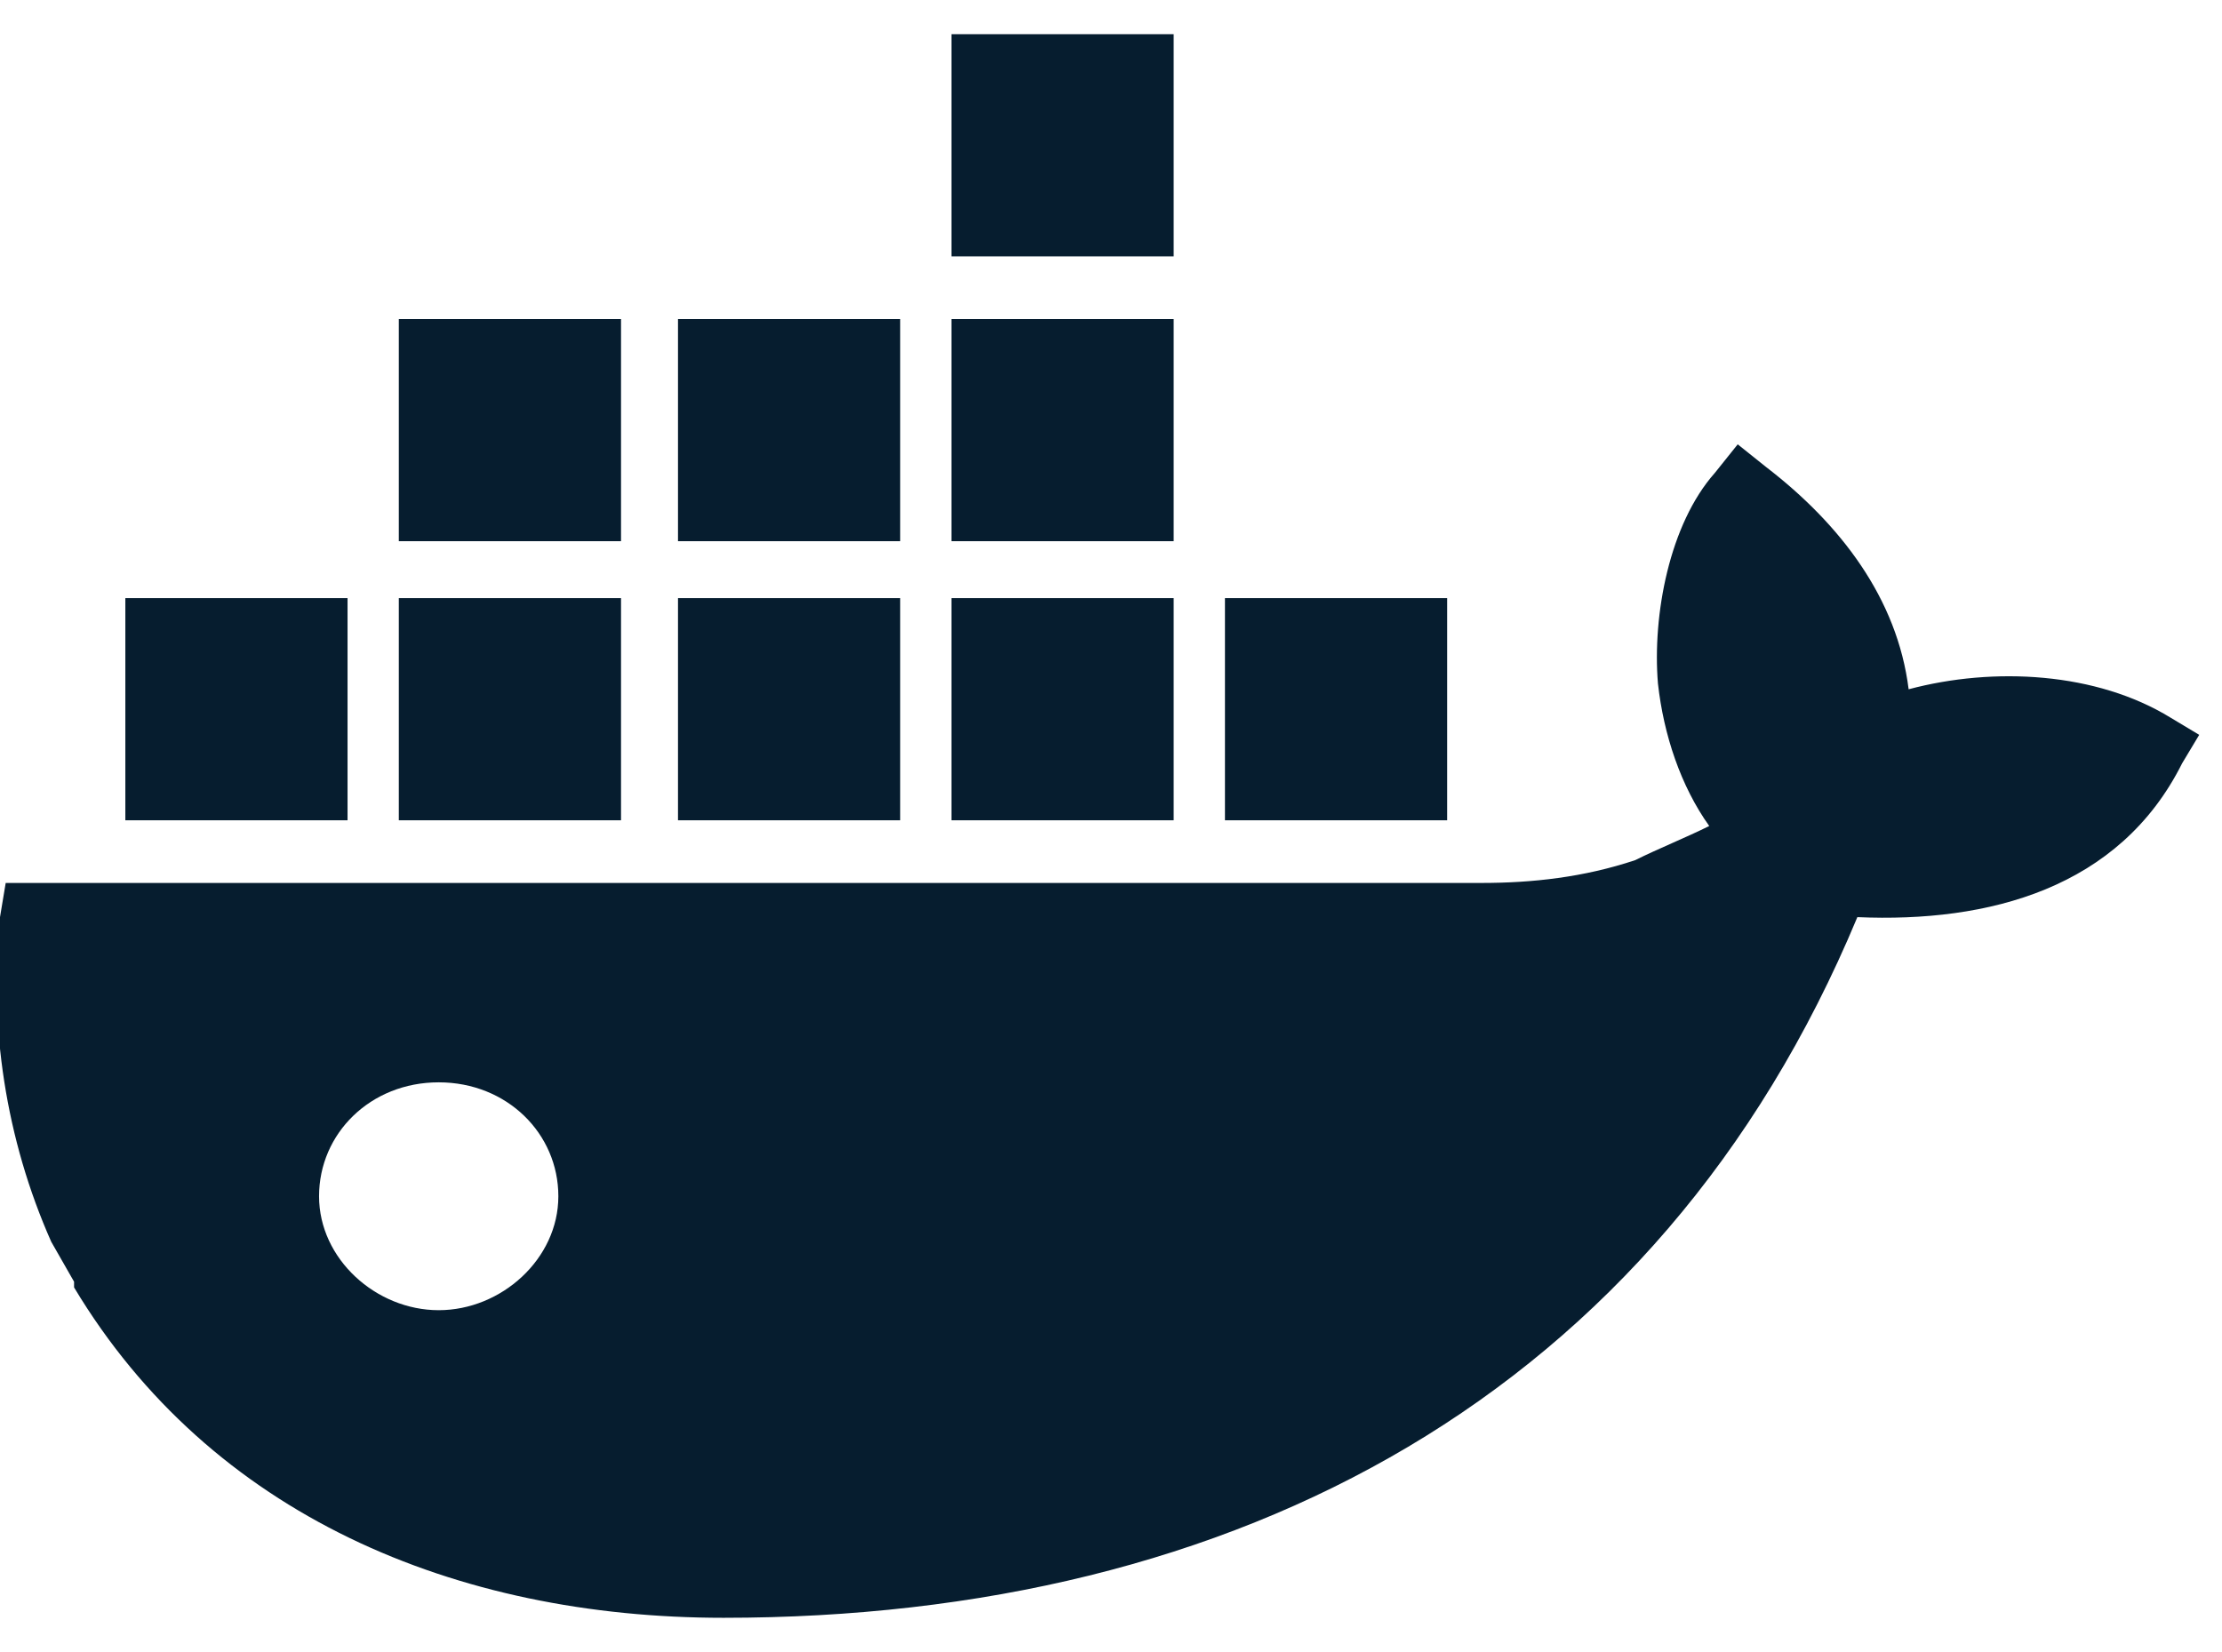
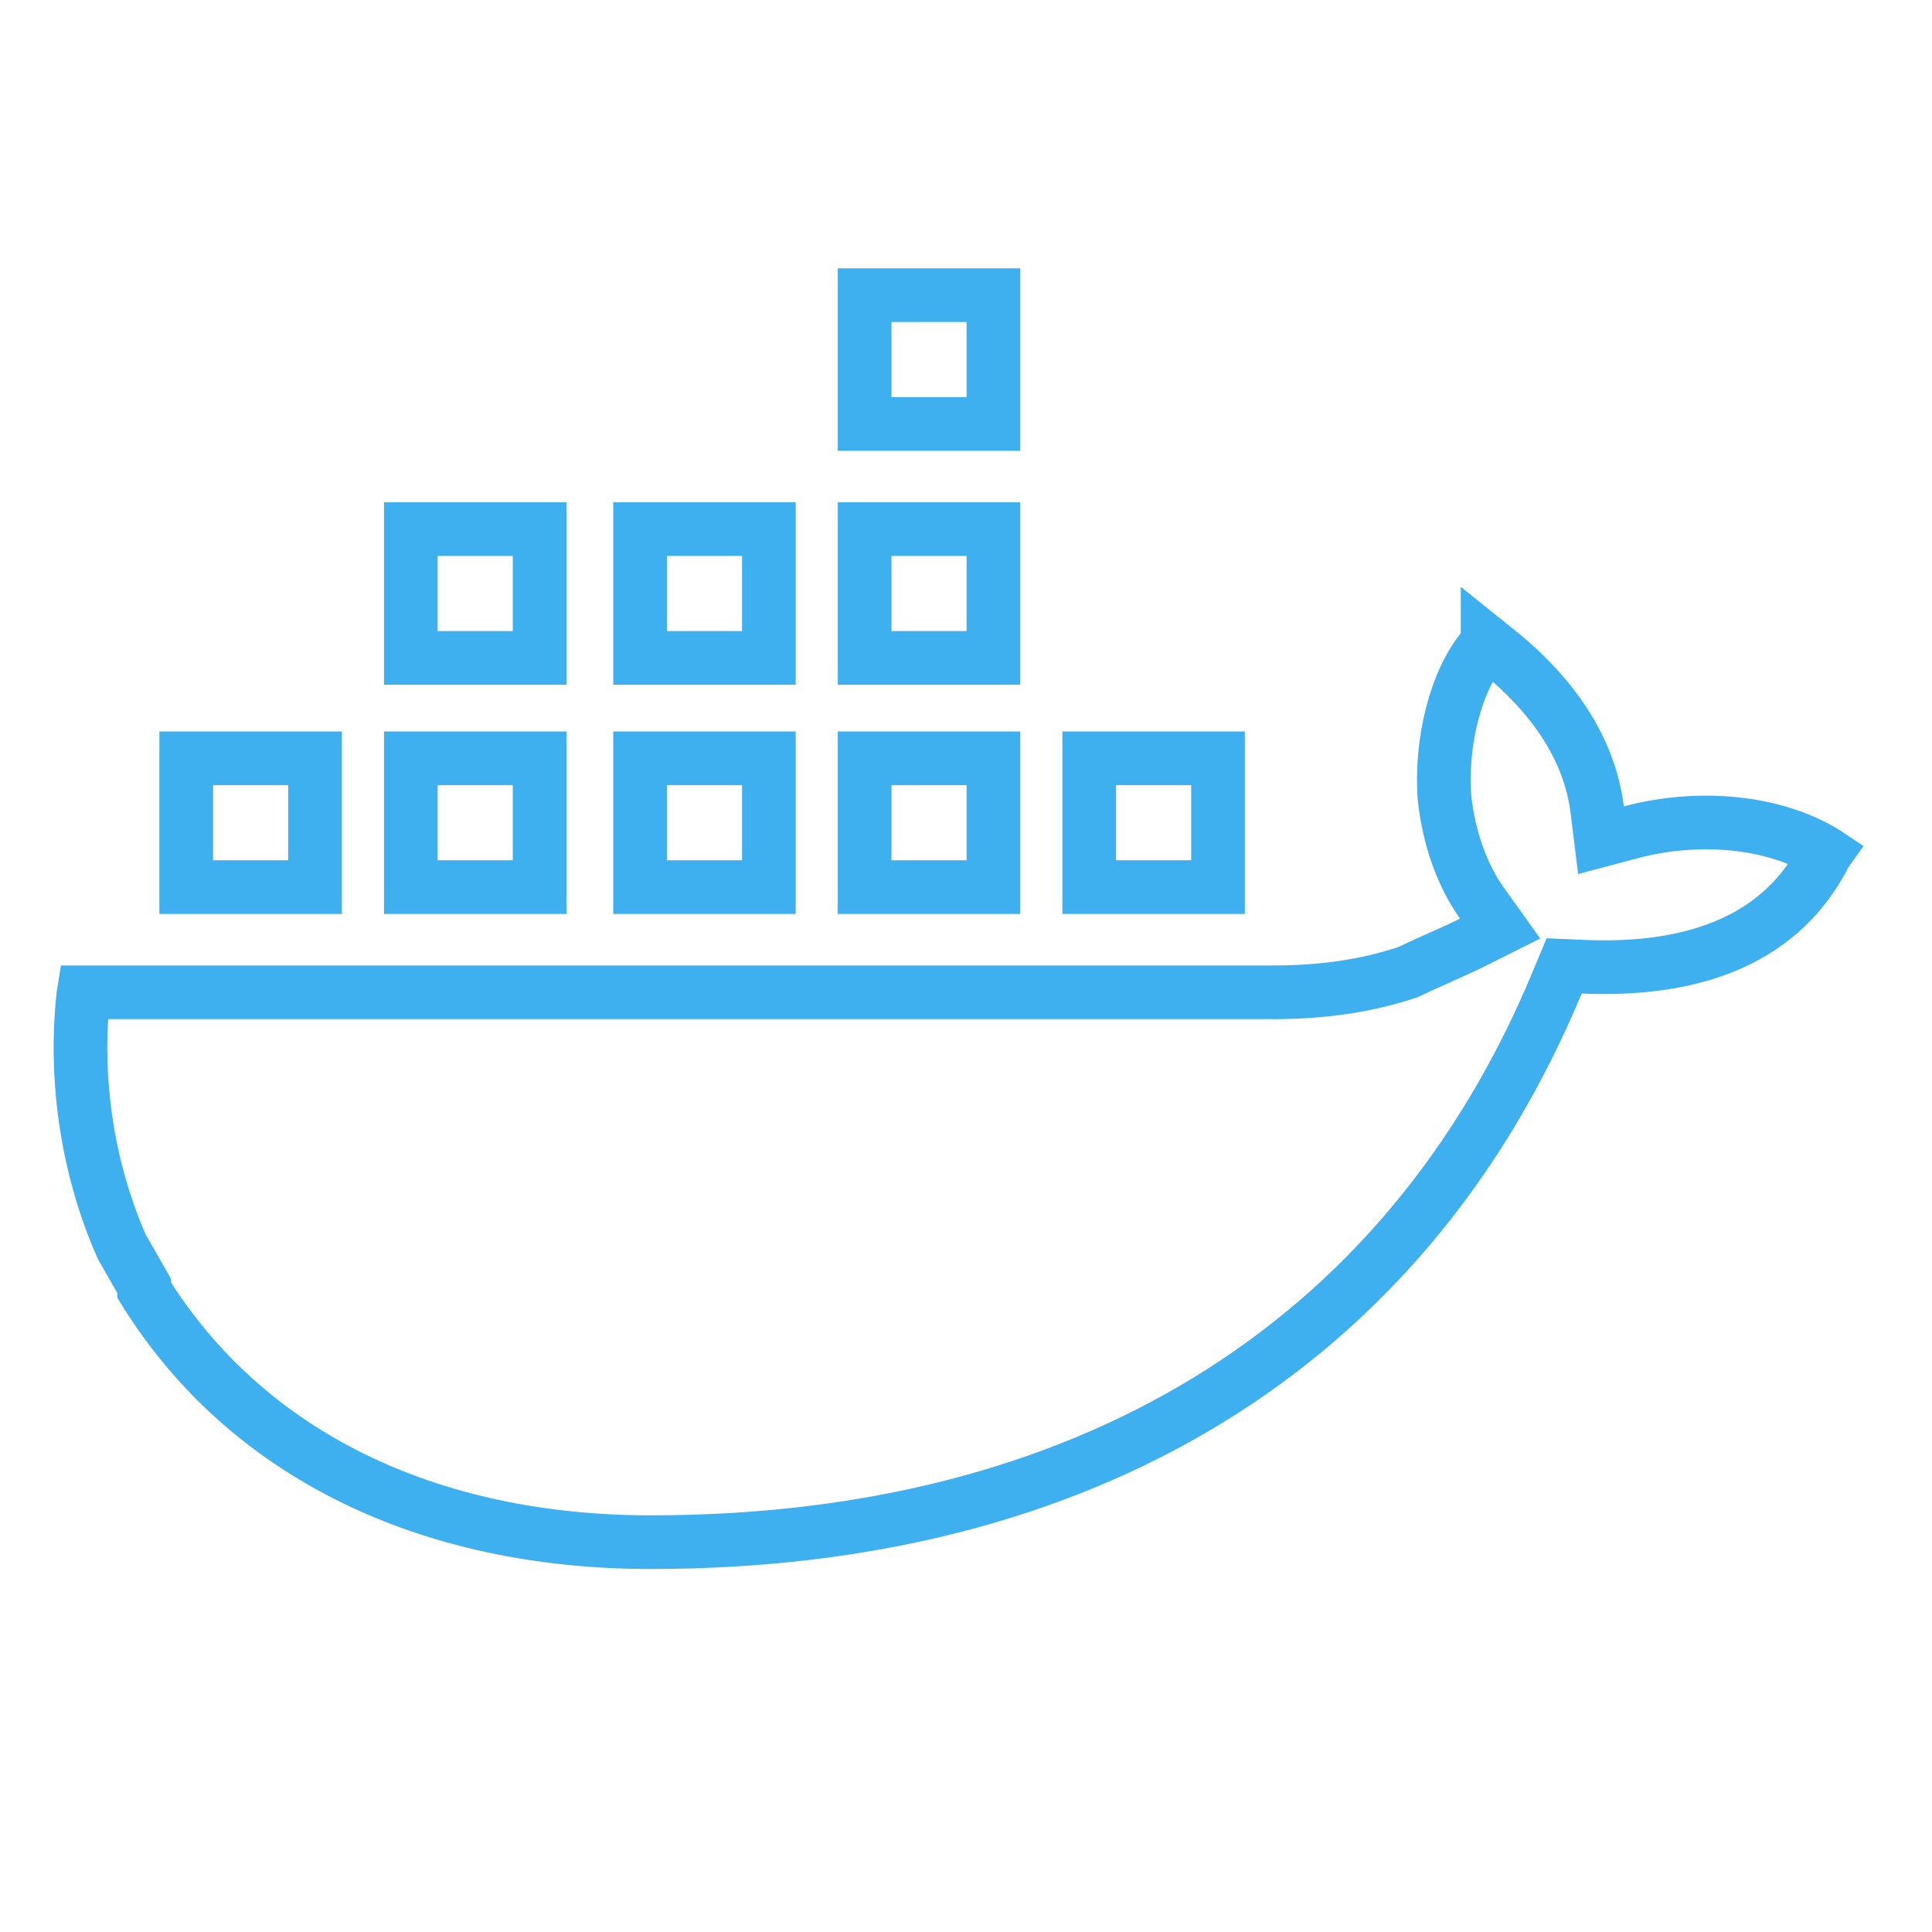
- <svg xmlns="http://www.w3.org/2000/svg" width="39" height="29" viewBox="0 0 39 29">
-   <path d="M7.7 23c-1.1 0-2.1-.9-2.1-2s.9-2 2.1-2c1.2 0 2.1.9 2.1 2s-1 2-2.1 2zm25.8-10.9c-.2-1.6-1.2-2.9-2.5-3.9l-.5-.4-.4.5c-.8.9-1.1 2.5-1 3.7.1.9.4 1.8.9 2.5-.4.2-.9.4-1.3.6-.9.3-1.8.4-2.7.4H.1l-.1.6c-.2 1.9.1 3.9.9 5.7l.4.7v.1c2.4 4 6.7 5.8 11.4 5.8 9 0 16.4-3.9 19.9-12.3 2.3.1 4.6-.5 5.7-2.7l.3-.5-.5-.3c-1.3-.8-3.1-.9-4.6-.5zm-12.9-1.6h-3.9v3.9h3.9v-3.9zm0-4.9h-3.9v3.9h3.9V5.6zm0-5h-3.9v3.9h3.9V.6zm4.8 9.9h-3.9v3.9h3.9v-3.9zm-14.5 0H7v3.9h3.9v-3.9zm4.9 0h-3.9v3.9h3.9v-3.9zm-9.7 0H2.2v3.9h3.9v-3.9zm9.7-4.9h-3.9v3.9h3.9V5.6zm-4.9 0H7v3.9h3.9V5.6z" fill="#061D2F" fill-rule="nonzero" />
+ <svg xmlns="http://www.w3.org/2000/svg" width="36" height="36" viewBox="0 0 36 36">
+   <g fill-rule="nonzero" stroke="#3EB0EF" fill="none">
+     <path d="M27.72 11.98l-.053.065c-.54.607-.834 1.808-.749 2.838.082.736.327 1.429.695 1.944l.34.476-.523.262c-.155.077-.286.137-.587.271-.287.128-.41.184-.612.28-.784.26-1.598.374-2.512.374H1.562l-.012.075c-.168 1.59.09 3.243.721 4.669l.415.726v.08c1.905 3.075 5.304 4.696 9.438 4.696 8.015 0 14.036-3.573 16.887-10.415l.135-.323.349.015c2.16.094 3.74-.557 4.518-2.111l.005-.007-.012-.008c-.95-.584-2.354-.716-3.62-.378l-.554.147-.07-.568c-.144-1.148-.84-2.182-1.996-3.072l-.046-.037z" />
+     <path d="M18.511 14.13h-2.4v2.4h2.4v-2.4zM18.511 9.859h-2.4v2.4h2.4v-2.4zM18.511 5.5h-2.4v2.4h2.4V5.5zM22.696 14.13h-2.4v2.4h2.4v-2.4zM10.055 14.13h-2.4v2.4h2.4v-2.4zM14.327 14.13h-2.4v2.4h2.4v-2.4zM5.87 14.13h-2.4v2.4h2.4v-2.4zM14.327 9.859h-2.4v2.4h2.4v-2.4zM10.055 9.859h-2.4v2.4h2.4v-2.4z" />
+   </g>
</svg>
